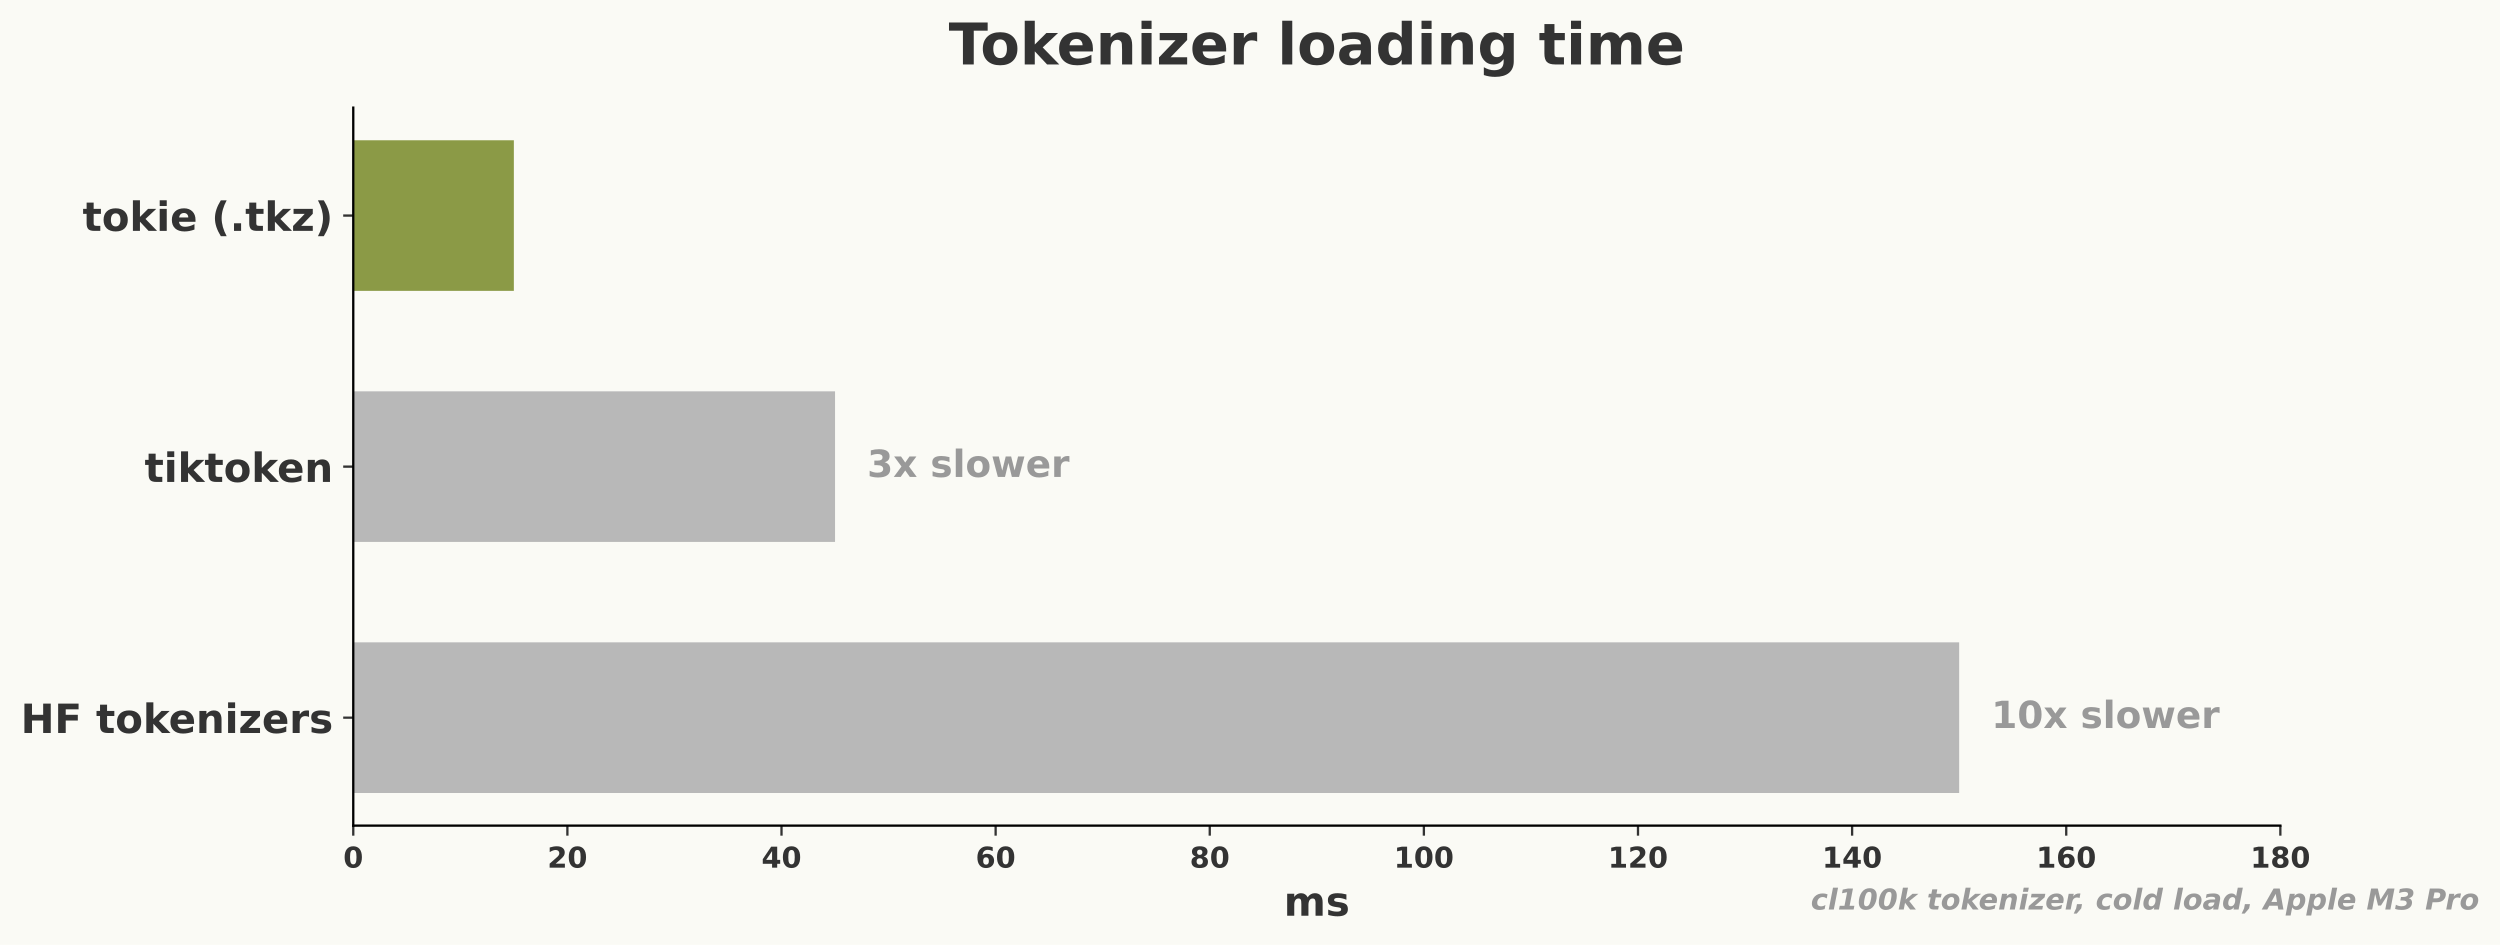
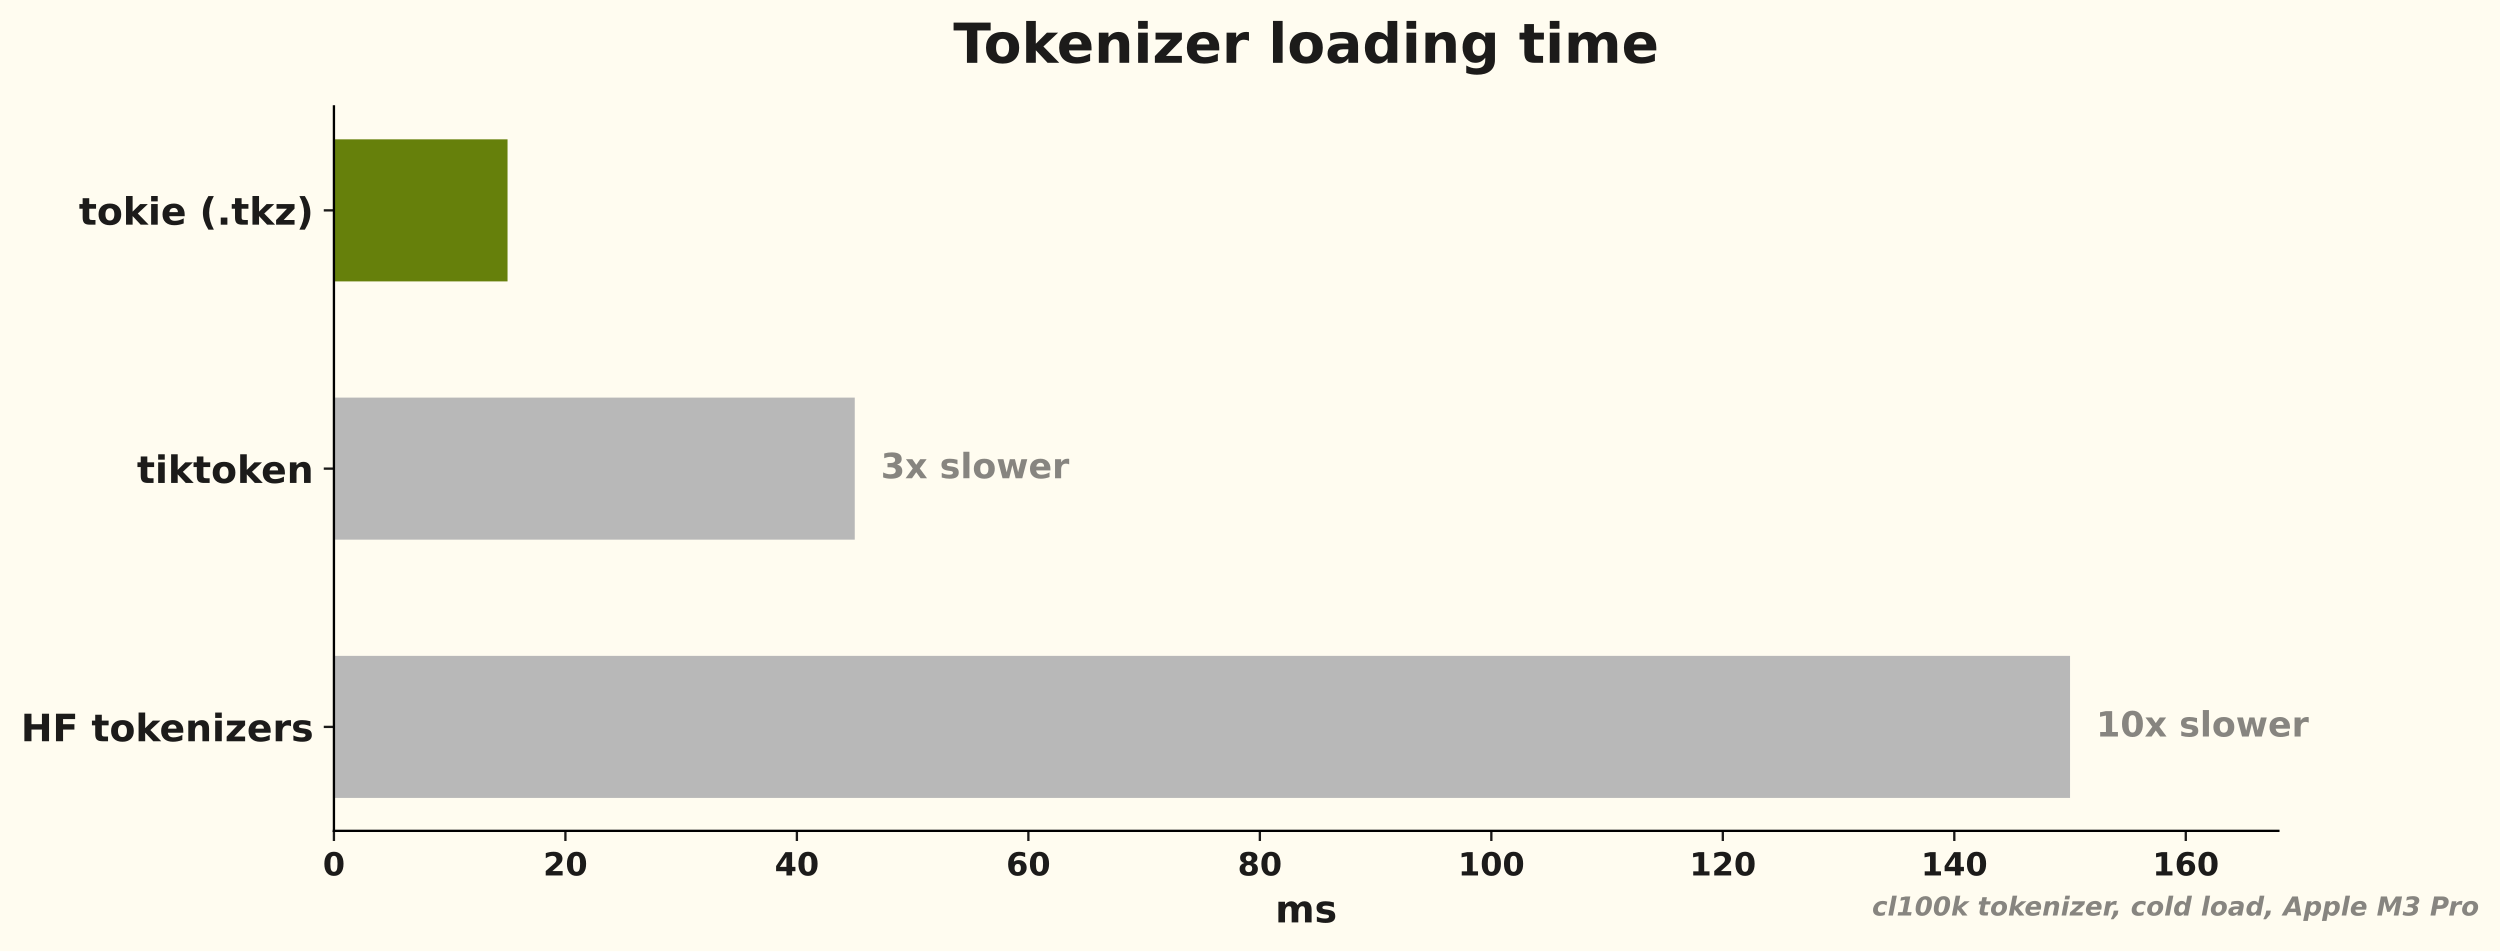
- <svg xmlns="http://www.w3.org/2000/svg" xmlns:xlink="http://www.w3.org/1999/xlink" width="868.668pt" height="328.304pt" viewBox="0 0 868.668 328.304" version="1.1">
+ <svg xmlns="http://www.w3.org/2000/svg" xmlns:xlink="http://www.w3.org/1999/xlink" width="860.915pt" height="327.545pt" viewBox="0 0 860.915 327.545" version="1.1">
  <defs>
    <style type="text/css">*{stroke-linejoin: round; stroke-linecap: butt}</style>
  </defs>
  <g id="figure_1">
    <g id="patch_1">
-       <path d="M 0 328.304  L 868.668 328.304  L 868.668 0  L 0 0  z " style="fill: #fafaf5" />
+       <path d="M -0 327.545  L 860.915 327.545  L 860.915 0  L -0 0  z " style="fill: #fffcf0" />
    </g>
    <g id="axes_1">
      <g id="patch_2">
-         <path d="M 122.748 286.877  L 792.348 286.877  L 792.348 37.397  L 122.748 37.397  z " style="fill: #fafaf5" />
+         <path d="M 114.995 286.117  L 784.595 286.117  L 784.595 36.637  L 114.995 36.637  z " style="fill: #fffcf0" />
      </g>
      <g id="patch_3">
-         <path d="M 122.748 275.537  L 680.748 275.537  L 680.748 223.198  L 122.748 223.198  z " clip-path="url(#pf20755fa9e)" style="fill: #b8b8b8" />
+         <path d="M 114.995 274.777  L 712.852 274.777  L 712.852 225.859  L 114.995 225.859  z " clip-path="url(#pbd804708cf)" style="fill: #b8b8b8" />
      </g>
      <g id="patch_4">
-         <path d="M 122.748 188.306  L 290.148 188.306  L 290.148 135.968  L 122.748 135.968  z " clip-path="url(#pf20755fa9e)" style="fill: #b8b8b8" />
+         <path d="M 114.995 185.836  L 294.352 185.836  L 294.352 136.918  L 114.995 136.918  z " clip-path="url(#pbd804708cf)" style="fill: #b8b8b8" />
      </g>
      <g id="patch_5">
-         <path d="M 122.748 101.075  L 178.548 101.075  L 178.548 48.737  L 122.748 48.737  z " clip-path="url(#pf20755fa9e)" style="fill: #8b9a46" />
+         <path d="M 114.995 96.895  L 174.78 96.895  L 174.78 47.977  L 114.995 47.977  z " clip-path="url(#pbd804708cf)" style="fill: #66800b" />
      </g>
      <g id="matplotlib.axis_1">
        <g id="xtick_1">
          <g id="line2d_1">
            <defs>
-               <path id="m1cbd2d2896" d="M 0 0  L 0 3.5  " style="stroke: #333333; stroke-width: 0.8" />
+               <path id="m8798193442" d="M 0 0  L 0 3.5  " style="stroke: #1c1b1a; stroke-width: 0.8" />
            </defs>
            <g>
-               <use xlink:href="#m1cbd2d2896" x="122.748" y="286.877" style="fill: #333333; stroke: #333333; stroke-width: 0.8" />
+               <use xlink:href="#m8798193442" x="114.995" y="286.117" style="fill: #1c1b1a; stroke: #1c1b1a; stroke-width: 0.8" />
            </g>
          </g>
          <g id="text_1">
-             <g style="fill: #333333" transform="translate(119.2692 301.4753) scale(0.1 -0.1)">
+             <g style="fill: #1c1b1a" transform="translate(111.1679 301.4753) scale(0.11 -0.11)">
              <defs>
                <path id="DejaVuSans-Bold-30" d="M 2944 2338  Q 2944 3213 2780 3570  Q 2616 3928 2228 3928  Q 1841 3928 1675 3570  Q 1509 3213 1509 2338  Q 1509 1453 1675 1090  Q 1841 728 2228 728  Q 2613 728 2778 1090  Q 2944 1453 2944 2338  z M 4147 2328  Q 4147 1169 3647 539  Q 3147 -91 2228 -91  Q 1306 -91 806 539  Q 306 1169 306 2328  Q 306 3491 806 4120  Q 1306 4750 2228 4750  Q 3147 4750 3647 4120  Q 4147 3491 4147 2328  z " transform="scale(0.015625)" />
              </defs>
              <use xlink:href="#DejaVuSans-Bold-30" />
            </g>
          </g>
        </g>
        <g id="xtick_2">
          <g id="line2d_2">
            <g>
-               <use xlink:href="#m1cbd2d2896" x="197.148" y="286.877" style="fill: #333333; stroke: #333333; stroke-width: 0.8" />
+               <use xlink:href="#m8798193442" x="194.709" y="286.117" style="fill: #1c1b1a; stroke: #1c1b1a; stroke-width: 0.8" />
            </g>
          </g>
          <g id="text_2">
-             <g style="fill: #333333" transform="translate(190.1903 301.4753) scale(0.1 -0.1)">
+             <g style="fill: #1c1b1a" transform="translate(187.0554 301.4753) scale(0.11 -0.11)">
              <defs>
                <path id="DejaVuSans-Bold-32" d="M 1844 884  L 3897 884  L 3897 0  L 506 0  L 506 884  L 2209 2388  Q 2438 2594 2547 2791  Q 2656 2988 2656 3200  Q 2656 3528 2436 3728  Q 2216 3928 1850 3928  Q 1569 3928 1234 3808  Q 900 3688 519 3450  L 519 4475  Q 925 4609 1322 4679  Q 1719 4750 2100 4750  Q 2938 4750 3402 4381  Q 3866 4013 3866 3353  Q 3866 2972 3669 2642  Q 3472 2313 2841 1759  L 1844 884  z " transform="scale(0.015625)" />
              </defs>
              <use xlink:href="#DejaVuSans-Bold-32" />
              <use xlink:href="#DejaVuSans-Bold-30" transform="translate(69.58008 0)" />
            </g>
          </g>
        </g>
        <g id="xtick_3">
          <g id="line2d_3">
            <g>
-               <use xlink:href="#m1cbd2d2896" x="271.548" y="286.877" style="fill: #333333; stroke: #333333; stroke-width: 0.8" />
+               <use xlink:href="#m8798193442" x="274.423" y="286.117" style="fill: #1c1b1a; stroke: #1c1b1a; stroke-width: 0.8" />
            </g>
          </g>
          <g id="text_3">
-             <g style="fill: #333333" transform="translate(264.5903 301.4753) scale(0.1 -0.1)">
+             <g style="fill: #1c1b1a" transform="translate(266.7697 301.4753) scale(0.11 -0.11)">
              <defs>
                <path id="DejaVuSans-Bold-34" d="M 2356 3675  L 1038 1722  L 2356 1722  L 2356 3675  z M 2156 4666  L 3494 4666  L 3494 1722  L 4159 1722  L 4159 850  L 3494 850  L 3494 0  L 2356 0  L 2356 850  L 288 850  L 288 1881  L 2156 4666  z " transform="scale(0.015625)" />
              </defs>
              <use xlink:href="#DejaVuSans-Bold-34" />
              <use xlink:href="#DejaVuSans-Bold-30" transform="translate(69.58008 0)" />
            </g>
          </g>
        </g>
        <g id="xtick_4">
          <g id="line2d_4">
            <g>
-               <use xlink:href="#m1cbd2d2896" x="345.948" y="286.877" style="fill: #333333; stroke: #333333; stroke-width: 0.8" />
+               <use xlink:href="#m8798193442" x="354.138" y="286.117" style="fill: #1c1b1a; stroke: #1c1b1a; stroke-width: 0.8" />
            </g>
          </g>
          <g id="text_4">
-             <g style="fill: #333333" transform="translate(338.9903 301.4753) scale(0.1 -0.1)">
+             <g style="fill: #1c1b1a" transform="translate(346.484 301.4753) scale(0.11 -0.11)">
              <defs>
                <path id="DejaVuSans-Bold-36" d="M 2316 2303  Q 2000 2303 1842 2098  Q 1684 1894 1684 1484  Q 1684 1075 1842 870  Q 2000 666 2316 666  Q 2634 666 2792 870  Q 2950 1075 2950 1484  Q 2950 1894 2792 2098  Q 2634 2303 2316 2303  z M 3803 4544  L 3803 3681  Q 3506 3822 3243 3889  Q 2981 3956 2731 3956  Q 2194 3956 1894 3657  Q 1594 3359 1544 2772  Q 1750 2925 1990 3001  Q 2231 3078 2516 3078  Q 3231 3078 3670 2659  Q 4109 2241 4109 1563  Q 4109 813 3618 361  Q 3128 -91 2303 -91  Q 1394 -91 895 523  Q 397 1138 397 2266  Q 397 3422 980 4083  Q 1563 4744 2578 4744  Q 2900 4744 3203 4694  Q 3506 4644 3803 4544  z " transform="scale(0.015625)" />
              </defs>
              <use xlink:href="#DejaVuSans-Bold-36" />
              <use xlink:href="#DejaVuSans-Bold-30" transform="translate(69.58008 0)" />
            </g>
          </g>
        </g>
        <g id="xtick_5">
          <g id="line2d_5">
            <g>
-               <use xlink:href="#m1cbd2d2896" x="420.348" y="286.877" style="fill: #333333; stroke: #333333; stroke-width: 0.8" />
+               <use xlink:href="#m8798193442" x="433.852" y="286.117" style="fill: #1c1b1a; stroke: #1c1b1a; stroke-width: 0.8" />
            </g>
          </g>
          <g id="text_5">
-             <g style="fill: #333333" transform="translate(413.3903 301.4753) scale(0.1 -0.1)">
+             <g style="fill: #1c1b1a" transform="translate(426.1982 301.4753) scale(0.11 -0.11)">
              <defs>
                <path id="DejaVuSans-Bold-38" d="M 2228 2088  Q 1891 2088 1709 1903  Q 1528 1719 1528 1375  Q 1528 1031 1709 848  Q 1891 666 2228 666  Q 2563 666 2741 848  Q 2919 1031 2919 1375  Q 2919 1722 2741 1905  Q 2563 2088 2228 2088  z M 1350 2484  Q 925 2613 709 2878  Q 494 3144 494 3541  Q 494 4131 934 4440  Q 1375 4750 2228 4750  Q 3075 4750 3515 4442  Q 3956 4134 3956 3541  Q 3956 3144 3739 2878  Q 3522 2613 3097 2484  Q 3572 2353 3814 2058  Q 4056 1763 4056 1313  Q 4056 619 3595 264  Q 3134 -91 2228 -91  Q 1319 -91 855 264  Q 391 619 391 1313  Q 391 1763 633 2058  Q 875 2353 1350 2484  z M 1631 3419  Q 1631 3141 1786 2991  Q 1941 2841 2228 2841  Q 2509 2841 2662 2991  Q 2816 3141 2816 3419  Q 2816 3697 2662 3845  Q 2509 3994 2228 3994  Q 1941 3994 1786 3844  Q 1631 3694 1631 3419  z " transform="scale(0.015625)" />
              </defs>
              <use xlink:href="#DejaVuSans-Bold-38" />
              <use xlink:href="#DejaVuSans-Bold-30" transform="translate(69.58008 0)" />
            </g>
          </g>
        </g>
        <g id="xtick_6">
          <g id="line2d_6">
            <g>
-               <use xlink:href="#m1cbd2d2896" x="494.748" y="286.877" style="fill: #333333; stroke: #333333; stroke-width: 0.8" />
+               <use xlink:href="#m8798193442" x="513.566" y="286.117" style="fill: #1c1b1a; stroke: #1c1b1a; stroke-width: 0.8" />
            </g>
          </g>
          <g id="text_6">
-             <g style="fill: #333333" transform="translate(484.3114 301.4753) scale(0.1 -0.1)">
+             <g style="fill: #1c1b1a" transform="translate(502.0857 301.4753) scale(0.11 -0.11)">
              <defs>
                <path id="DejaVuSans-Bold-31" d="M 750 831  L 1813 831  L 1813 3847  L 722 3622  L 722 4441  L 1806 4666  L 2950 4666  L 2950 831  L 4013 831  L 4013 0  L 750 0  L 750 831  z " transform="scale(0.015625)" />
              </defs>
              <use xlink:href="#DejaVuSans-Bold-31" />
              <use xlink:href="#DejaVuSans-Bold-30" transform="translate(69.58008 0)" />
              <use xlink:href="#DejaVuSans-Bold-30" transform="translate(139.1602 0)" />
            </g>
          </g>
        </g>
        <g id="xtick_7">
          <g id="line2d_7">
            <g>
-               <use xlink:href="#m1cbd2d2896" x="569.148" y="286.877" style="fill: #333333; stroke: #333333; stroke-width: 0.8" />
+               <use xlink:href="#m8798193442" x="593.28" y="286.117" style="fill: #1c1b1a; stroke: #1c1b1a; stroke-width: 0.8" />
            </g>
          </g>
          <g id="text_7">
-             <g style="fill: #333333" transform="translate(558.7114 301.4753) scale(0.1 -0.1)">
+             <g style="fill: #1c1b1a" transform="translate(581.8 301.4753) scale(0.11 -0.11)">
              <use xlink:href="#DejaVuSans-Bold-31" />
              <use xlink:href="#DejaVuSans-Bold-32" transform="translate(69.58008 0)" />
              <use xlink:href="#DejaVuSans-Bold-30" transform="translate(139.1602 0)" />
            </g>
          </g>
        </g>
        <g id="xtick_8">
          <g id="line2d_8">
            <g>
-               <use xlink:href="#m1cbd2d2896" x="643.548" y="286.877" style="fill: #333333; stroke: #333333; stroke-width: 0.8" />
+               <use xlink:href="#m8798193442" x="672.995" y="286.117" style="fill: #1c1b1a; stroke: #1c1b1a; stroke-width: 0.8" />
            </g>
          </g>
          <g id="text_8">
-             <g style="fill: #333333" transform="translate(633.1114 301.4753) scale(0.1 -0.1)">
+             <g style="fill: #1c1b1a" transform="translate(661.5143 301.4753) scale(0.11 -0.11)">
              <use xlink:href="#DejaVuSans-Bold-31" />
              <use xlink:href="#DejaVuSans-Bold-34" transform="translate(69.58008 0)" />
              <use xlink:href="#DejaVuSans-Bold-30" transform="translate(139.1602 0)" />
            </g>
          </g>
        </g>
        <g id="xtick_9">
          <g id="line2d_9">
            <g>
-               <use xlink:href="#m1cbd2d2896" x="717.948" y="286.877" style="fill: #333333; stroke: #333333; stroke-width: 0.8" />
+               <use xlink:href="#m8798193442" x="752.709" y="286.117" style="fill: #1c1b1a; stroke: #1c1b1a; stroke-width: 0.8" />
            </g>
          </g>
          <g id="text_9">
-             <g style="fill: #333333" transform="translate(707.5114 301.4753) scale(0.1 -0.1)">
+             <g style="fill: #1c1b1a" transform="translate(741.2286 301.4753) scale(0.11 -0.11)">
              <use xlink:href="#DejaVuSans-Bold-31" />
              <use xlink:href="#DejaVuSans-Bold-36" transform="translate(69.58008 0)" />
              <use xlink:href="#DejaVuSans-Bold-30" transform="translate(139.1602 0)" />
            </g>
          </g>
        </g>
-         <g id="xtick_10">
-           <g id="line2d_10">
-             <g>
-               <use xlink:href="#m1cbd2d2896" x="792.348" y="286.877" style="fill: #333333; stroke: #333333; stroke-width: 0.8" />
-             </g>
-           </g>
-           <g id="text_10">
-             <g style="fill: #333333" transform="translate(781.9114 301.4753) scale(0.1 -0.1)">
-               <use xlink:href="#DejaVuSans-Bold-31" />
-               <use xlink:href="#DejaVuSans-Bold-38" transform="translate(69.58008 0)" />
-               <use xlink:href="#DejaVuSans-Bold-30" transform="translate(139.1602 0)" />
-             </g>
-           </g>
-         </g>
-         <g id="text_11">
-           <g style="fill: #333333" transform="translate(446.0878 318.1928) scale(0.14 -0.14)">
+         <g id="text_10">
+           <g style="fill: #1c1b1a" transform="translate(439.153 317.6409) scale(0.13 -0.13)">
            <defs>
              <path id="DejaVuSans-Bold-6d" d="M 3781 2919  Q 3994 3244 4286 3414  Q 4578 3584 4928 3584  Q 5531 3584 5847 3212  Q 6163 2841 6163 2131  L 6163 0  L 5038 0  L 5038 1825  Q 5041 1866 5042 1909  Q 5044 1953 5044 2034  Q 5044 2406 4934 2573  Q 4825 2741 4581 2741  Q 4263 2741 4089 2478  Q 3916 2216 3909 1719  L 3909 0  L 2784 0  L 2784 1825  Q 2784 2406 2684 2573  Q 2584 2741 2328 2741  Q 2006 2741 1831 2477  Q 1656 2213 1656 1722  L 1656 0  L 531 0  L 531 3500  L 1656 3500  L 1656 2988  Q 1863 3284 2130 3434  Q 2397 3584 2719 3584  Q 3081 3584 3359 3409  Q 3638 3234 3781 2919  z " transform="scale(0.015625)" />
              <path id="DejaVuSans-Bold-73" d="M 3272 3391  L 3272 2541  Q 2913 2691 2578 2766  Q 2244 2841 1947 2841  Q 1628 2841 1473 2761  Q 1319 2681 1319 2516  Q 1319 2381 1436 2309  Q 1553 2238 1856 2203  L 2053 2175  Q 2913 2066 3209 1816  Q 3506 1566 3506 1031  Q 3506 472 3093 190  Q 2681 -91 1863 -91  Q 1516 -91 1145 -36  Q 775 19 384 128  L 384 978  Q 719 816 1070 734  Q 1422 653 1784 653  Q 2113 653 2278 743  Q 2444 834 2444 1013  Q 2444 1163 2330 1236  Q 2216 1309 1875 1350  L 1678 1375  Q 931 1469 631 1722  Q 331 1975 331 2491  Q 331 3047 712 3315  Q 1094 3584 1881 3584  Q 2191 3584 2531 3537  Q 2872 3491 3272 3391  z " transform="scale(0.015625)" />
            </defs>
            <use xlink:href="#DejaVuSans-Bold-6d" />
            <use xlink:href="#DejaVuSans-Bold-73" transform="translate(104.1992 0)" />
          </g>
        </g>
      </g>
      <g id="matplotlib.axis_2">
        <g id="ytick_1">
-           <g id="line2d_11">
+           <g id="line2d_10">
            <defs>
-               <path id="ma7f354ee98" d="M 0 0  L -3.5 0  " style="stroke: #333333; stroke-width: 0.8" />
+               <path id="mcd43091975" d="M 0 0  L -3.5 0  " style="stroke: #1c1b1a; stroke-width: 0.8" />
            </defs>
            <g>
-               <use xlink:href="#ma7f354ee98" x="122.748" y="249.368" style="fill: #333333; stroke: #333333; stroke-width: 0.8" />
-             </g>
-           </g>
-           <g id="text_12">
-             <g style="fill: #333333" transform="translate(7.2 254.6866) scale(0.14 -0.14)">
+               <use xlink:href="#mcd43091975" x="114.995" y="250.318" style="fill: #1c1b1a; stroke: #1c1b1a; stroke-width: 0.8" />
+             </g>
+           </g>
+           <g id="text_11">
+             <g style="fill: #1c1b1a" transform="translate(7.2 255.2572) scale(0.13 -0.13)">
              <defs>
                <path id="DejaVuSans-Bold-48" d="M 588 4666  L 1791 4666  L 1791 2888  L 3566 2888  L 3566 4666  L 4769 4666  L 4769 0  L 3566 0  L 3566 1978  L 1791 1978  L 1791 0  L 588 0  L 588 4666  z " transform="scale(0.015625)" />
                <path id="DejaVuSans-Bold-46" d="M 588 4666  L 3834 4666  L 3834 3756  L 1791 3756  L 1791 2888  L 3713 2888  L 3713 1978  L 1791 1978  L 1791 0  L 588 0  L 588 4666  z " transform="scale(0.015625)" />
                <path id="DejaVuSans-Bold-20" transform="scale(0.015625)" />
                <path id="DejaVuSans-Bold-74" d="M 1759 4494  L 1759 3500  L 2913 3500  L 2913 2700  L 1759 2700  L 1759 1216  Q 1759 972 1856 886  Q 1953 800 2241 800  L 2816 800  L 2816 0  L 1856 0  Q 1194 0 917 276  Q 641 553 641 1216  L 641 2700  L 84 2700  L 84 3500  L 641 3500  L 641 4494  L 1759 4494  z " transform="scale(0.015625)" />
                <path id="DejaVuSans-Bold-6f" d="M 2203 2784  Q 1831 2784 1636 2517  Q 1441 2250 1441 1747  Q 1441 1244 1636 976  Q 1831 709 2203 709  Q 2569 709 2762 976  Q 2956 1244 2956 1747  Q 2956 2250 2762 2517  Q 2569 2784 2203 2784  z M 2203 3584  Q 3106 3584 3614 3096  Q 4122 2609 4122 1747  Q 4122 884 3614 396  Q 3106 -91 2203 -91  Q 1297 -91 786 396  Q 275 884 275 1747  Q 275 2609 786 3096  Q 1297 3584 2203 3584  z " transform="scale(0.015625)" />
                <path id="DejaVuSans-Bold-6b" d="M 538 4863  L 1656 4863  L 1656 2216  L 2944 3500  L 4244 3500  L 2534 1894  L 4378 0  L 3022 0  L 1656 1459  L 1656 0  L 538 0  L 538 4863  z " transform="scale(0.015625)" />
                <path id="DejaVuSans-Bold-65" d="M 4031 1759  L 4031 1441  L 1416 1441  Q 1456 1047 1700 850  Q 1944 653 2381 653  Q 2734 653 3104 758  Q 3475 863 3866 1075  L 3866 213  Q 3469 63 3072 -14  Q 2675 -91 2278 -91  Q 1328 -91 801 392  Q 275 875 275 1747  Q 275 2603 792 3093  Q 1309 3584 2216 3584  Q 3041 3584 3536 3087  Q 4031 2591 4031 1759  z M 2881 2131  Q 2881 2450 2695 2645  Q 2509 2841 2209 2841  Q 1884 2841 1681 2658  Q 1478 2475 1428 2131  L 2881 2131  z " transform="scale(0.015625)" />
                <path id="DejaVuSans-Bold-6e" d="M 4056 2131  L 4056 0  L 2931 0  L 2931 347  L 2931 1631  Q 2931 2084 2911 2256  Q 2891 2428 2841 2509  Q 2775 2619 2662 2680  Q 2550 2741 2406 2741  Q 2056 2741 1856 2470  Q 1656 2200 1656 1722  L 1656 0  L 538 0  L 538 3500  L 1656 3500  L 1656 2988  Q 1909 3294 2193 3439  Q 2478 3584 2822 3584  Q 3428 3584 3742 3212  Q 4056 2841 4056 2131  z " transform="scale(0.015625)" />
                <path id="DejaVuSans-Bold-69" d="M 538 3500  L 1656 3500  L 1656 0  L 538 0  L 538 3500  z M 538 4863  L 1656 4863  L 1656 3950  L 538 3950  L 538 4863  z " transform="scale(0.015625)" />
                <path id="DejaVuSans-Bold-7a" d="M 366 3500  L 3419 3500  L 3419 2719  L 1575 800  L 3419 800  L 3419 0  L 288 0  L 288 781  L 2131 2700  L 366 2700  L 366 3500  z " transform="scale(0.015625)" />
                <path id="DejaVuSans-Bold-72" d="M 3138 2547  Q 2991 2616 2845 2648  Q 2700 2681 2553 2681  Q 2122 2681 1889 2404  Q 1656 2128 1656 1613  L 1656 0  L 538 0  L 538 3500  L 1656 3500  L 1656 2925  Q 1872 3269 2151 3426  Q 2431 3584 2822 3584  Q 2878 3584 2943 3579  Q 3009 3575 3134 3559  L 3138 2547  z " transform="scale(0.015625)" />
              </defs>
              <use xlink:href="#DejaVuSans-Bold-48" />
              <use xlink:href="#DejaVuSans-Bold-46" transform="translate(83.69141 0)" />
              <use xlink:href="#DejaVuSans-Bold-20" transform="translate(152.002 0)" />
              <use xlink:href="#DejaVuSans-Bold-74" transform="translate(186.8164 0)" />
              <use xlink:href="#DejaVuSans-Bold-6f" transform="translate(234.6191 0)" />
              <use xlink:href="#DejaVuSans-Bold-6b" transform="translate(303.3203 0)" />
              <use xlink:href="#DejaVuSans-Bold-65" transform="translate(367.1992 0)" />
              <use xlink:href="#DejaVuSans-Bold-6e" transform="translate(435.0215 0)" />
              <use xlink:href="#DejaVuSans-Bold-69" transform="translate(506.2129 0)" />
              <use xlink:href="#DejaVuSans-Bold-7a" transform="translate(540.4902 0)" />
              <use xlink:href="#DejaVuSans-Bold-65" transform="translate(598.6934 0)" />
              <use xlink:href="#DejaVuSans-Bold-72" transform="translate(666.5156 0)" />
              <use xlink:href="#DejaVuSans-Bold-73" transform="translate(715.832 0)" />
            </g>
          </g>
        </g>
        <g id="ytick_2">
-           <g id="line2d_12">
-             <g>
-               <use xlink:href="#ma7f354ee98" x="122.748" y="162.137" style="fill: #333333; stroke: #333333; stroke-width: 0.8" />
-             </g>
-           </g>
-           <g id="text_13">
-             <g style="fill: #333333" transform="translate(50.2325 167.4558) scale(0.14 -0.14)">
+           <g id="line2d_11">
+             <g>
+               <use xlink:href="#mcd43091975" x="114.995" y="161.377" style="fill: #1c1b1a; stroke: #1c1b1a; stroke-width: 0.8" />
+             </g>
+           </g>
+           <g id="text_12">
+             <g style="fill: #1c1b1a" transform="translate(47.15875 166.316) scale(0.13 -0.13)">
              <use xlink:href="#DejaVuSans-Bold-74" />
              <use xlink:href="#DejaVuSans-Bold-69" transform="translate(47.80273 0)" />
              <use xlink:href="#DejaVuSans-Bold-6b" transform="translate(82.08008 0)" />
              <use xlink:href="#DejaVuSans-Bold-74" transform="translate(148.584 0)" />
              <use xlink:href="#DejaVuSans-Bold-6f" transform="translate(196.3867 0)" />
              <use xlink:href="#DejaVuSans-Bold-6b" transform="translate(265.0879 0)" />
              <use xlink:href="#DejaVuSans-Bold-65" transform="translate(328.9668 0)" />
              <use xlink:href="#DejaVuSans-Bold-6e" transform="translate(396.7891 0)" />
            </g>
          </g>
        </g>
        <g id="ytick_3">
-           <g id="line2d_13">
-             <g>
-               <use xlink:href="#ma7f354ee98" x="122.748" y="74.906" style="fill: #333333; stroke: #333333; stroke-width: 0.8" />
-             </g>
-           </g>
-           <g id="text_14">
-             <g style="fill: #333333" transform="translate(28.69438 80.22501) scale(0.14 -0.14)">
+           <g id="line2d_12">
+             <g>
+               <use xlink:href="#mcd43091975" x="114.995" y="72.436" style="fill: #1c1b1a; stroke: #1c1b1a; stroke-width: 0.8" />
+             </g>
+           </g>
+           <g id="text_13">
+             <g style="fill: #1c1b1a" transform="translate(27.15906 77.37484) scale(0.13 -0.13)">
              <defs>
                <path id="DejaVuSans-Bold-28" d="M 2413 -844  L 1484 -844  Q 1006 -72 778 623  Q 550 1319 550 2003  Q 550 2688 779 3389  Q 1009 4091 1484 4856  L 2413 4856  Q 2013 4116 1813 3408  Q 1613 2700 1613 2009  Q 1613 1319 1811 609  Q 2009 -100 2413 -844  z " transform="scale(0.015625)" />
                <path id="DejaVuSans-Bold-2e" d="M 653 1209  L 1778 1209  L 1778 0  L 653 0  L 653 1209  z " transform="scale(0.015625)" />
                <path id="DejaVuSans-Bold-29" d="M 513 -844  Q 913 -100 1113 609  Q 1313 1319 1313 2009  Q 1313 2700 1113 3408  Q 913 4116 513 4856  L 1441 4856  Q 1916 4091 2145 3389  Q 2375 2688 2375 2003  Q 2375 1319 2147 623  Q 1919 -72 1441 -844  L 513 -844  z " transform="scale(0.015625)" />
              </defs>
              <use xlink:href="#DejaVuSans-Bold-74" />
              <use xlink:href="#DejaVuSans-Bold-6f" transform="translate(47.80273 0)" />
              <use xlink:href="#DejaVuSans-Bold-6b" transform="translate(116.5039 0)" />
              <use xlink:href="#DejaVuSans-Bold-69" transform="translate(183.0078 0)" />
              <use xlink:href="#DejaVuSans-Bold-65" transform="translate(217.2852 0)" />
              <use xlink:href="#DejaVuSans-Bold-20" transform="translate(285.1074 0)" />
              <use xlink:href="#DejaVuSans-Bold-28" transform="translate(319.9219 0)" />
              <use xlink:href="#DejaVuSans-Bold-2e" transform="translate(365.625 0)" />
              <use xlink:href="#DejaVuSans-Bold-74" transform="translate(403.6133 0)" />
              <use xlink:href="#DejaVuSans-Bold-6b" transform="translate(451.416 0)" />
              <use xlink:href="#DejaVuSans-Bold-7a" transform="translate(517.9199 0)" />
              <use xlink:href="#DejaVuSans-Bold-29" transform="translate(576.123 0)" />
            </g>
          </g>
        </g>
      </g>
      <g id="patch_6">
-         <path d="M 122.748 286.877  L 122.748 37.397  " style="fill: none; stroke: #000000; stroke-width: 0.8; stroke-linejoin: miter; stroke-linecap: square" />
+         <path d="M 114.995 286.117  L 114.995 36.637  " style="fill: none; stroke: #000000; stroke-width: 0.8; stroke-linejoin: miter; stroke-linecap: square" />
      </g>
      <g id="patch_7">
-         <path d="M 122.748 286.877  L 792.348 286.877  " style="fill: none; stroke: #000000; stroke-width: 0.8; stroke-linejoin: miter; stroke-linecap: square" />
-       </g>
-       <g id="text_15">
-         <g style="fill: #999999" transform="translate(691.9081 252.9548) scale(0.13 -0.13)">
+         <path d="M 114.995 286.117  L 784.595 286.117  " style="fill: none; stroke: #000000; stroke-width: 0.8; stroke-linejoin: miter; stroke-linecap: square" />
+       </g>
+       <g id="text_14">
+         <g style="fill: #878580" transform="translate(721.8197 253.6295) scale(0.12 -0.12)">
          <defs>
            <path id="DejaVuSans-Bold-78" d="M 1422 1791  L 159 3500  L 1344 3500  L 2059 2463  L 2784 3500  L 3969 3500  L 2706 1797  L 4031 0  L 2847 0  L 2059 1106  L 1281 0  L 97 0  L 1422 1791  z " transform="scale(0.015625)" />
            <path id="DejaVuSans-Bold-6c" d="M 538 4863  L 1656 4863  L 1656 0  L 538 0  L 538 4863  z " transform="scale(0.015625)" />
            <path id="DejaVuSans-Bold-77" d="M 225 3500  L 1313 3500  L 1900 1088  L 2491 3500  L 3425 3500  L 4013 1113  L 4603 3500  L 5691 3500  L 4769 0  L 3547 0  L 2956 2406  L 2369 0  L 1147 0  L 225 3500  z " transform="scale(0.015625)" />
          </defs>
          <use xlink:href="#DejaVuSans-Bold-31" />
          <use xlink:href="#DejaVuSans-Bold-30" transform="translate(69.58008 0)" />
          <use xlink:href="#DejaVuSans-Bold-78" transform="translate(139.1602 0)" />
          <use xlink:href="#DejaVuSans-Bold-20" transform="translate(203.6621 0)" />
          <use xlink:href="#DejaVuSans-Bold-73" transform="translate(238.4766 0)" />
          <use xlink:href="#DejaVuSans-Bold-6c" transform="translate(297.998 0)" />
          <use xlink:href="#DejaVuSans-Bold-6f" transform="translate(332.2754 0)" />
          <use xlink:href="#DejaVuSans-Bold-77" transform="translate(400.9766 0)" />
          <use xlink:href="#DejaVuSans-Bold-65" transform="translate(493.3594 0)" />
          <use xlink:href="#DejaVuSans-Bold-72" transform="translate(561.1816 0)" />
        </g>
      </g>
-       <g id="text_16">
-         <g style="fill: #999999" transform="translate(301.3081 165.7241) scale(0.13 -0.13)">
+       <g id="text_15">
+         <g style="fill: #878580" transform="translate(303.3197 164.6883) scale(0.12 -0.12)">
          <defs>
            <path id="DejaVuSans-Bold-33" d="M 2981 2516  Q 3453 2394 3698 2092  Q 3944 1791 3944 1325  Q 3944 631 3412 270  Q 2881 -91 1863 -91  Q 1503 -91 1142 -33  Q 781 25 428 141  L 428 1069  Q 766 900 1098 814  Q 1431 728 1753 728  Q 2231 728 2486 893  Q 2741 1059 2741 1369  Q 2741 1688 2480 1852  Q 2219 2016 1709 2016  L 1228 2016  L 1228 2791  L 1734 2791  Q 2188 2791 2409 2933  Q 2631 3075 2631 3366  Q 2631 3634 2415 3781  Q 2200 3928 1806 3928  Q 1516 3928 1219 3862  Q 922 3797 628 3669  L 628 4550  Q 984 4650 1334 4700  Q 1684 4750 2022 4750  Q 2931 4750 3382 4451  Q 3834 4153 3834 3553  Q 3834 3144 3618 2883  Q 3403 2622 2981 2516  z " transform="scale(0.015625)" />
          </defs>
          <use xlink:href="#DejaVuSans-Bold-33" />
          <use xlink:href="#DejaVuSans-Bold-78" transform="translate(69.58008 0)" />
          <use xlink:href="#DejaVuSans-Bold-20" transform="translate(134.082 0)" />
          <use xlink:href="#DejaVuSans-Bold-73" transform="translate(168.8965 0)" />
          <use xlink:href="#DejaVuSans-Bold-6c" transform="translate(228.418 0)" />
          <use xlink:href="#DejaVuSans-Bold-6f" transform="translate(262.6953 0)" />
          <use xlink:href="#DejaVuSans-Bold-77" transform="translate(331.3965 0)" />
          <use xlink:href="#DejaVuSans-Bold-65" transform="translate(423.7793 0)" />
          <use xlink:href="#DejaVuSans-Bold-72" transform="translate(491.6016 0)" />
        </g>
      </g>
-       <g id="text_17">
-         <g style="fill: #333333" transform="translate(329.6466 22.39688) scale(0.2 -0.2)">
+       <g id="text_16">
+         <g style="fill: #1c1b1a" transform="translate(328.2882 21.63703) scale(0.19 -0.19)">
          <defs>
            <path id="DejaVuSans-Bold-54" d="M 31 4666  L 4331 4666  L 4331 3756  L 2784 3756  L 2784 0  L 1581 0  L 1581 3756  L 31 3756  L 31 4666  z " transform="scale(0.015625)" />
            <path id="DejaVuSans-Bold-61" d="M 2106 1575  Q 1756 1575 1579 1456  Q 1403 1338 1403 1106  Q 1403 894 1545 773  Q 1688 653 1941 653  Q 2256 653 2472 879  Q 2688 1106 2688 1447  L 2688 1575  L 2106 1575  z M 3816 1997  L 3816 0  L 2688 0  L 2688 519  Q 2463 200 2181 54  Q 1900 -91 1497 -91  Q 953 -91 614 226  Q 275 544 275 1050  Q 275 1666 698 1953  Q 1122 2241 2028 2241  L 2688 2241  L 2688 2328  Q 2688 2594 2478 2717  Q 2269 2841 1825 2841  Q 1466 2841 1156 2769  Q 847 2697 581 2553  L 581 3406  Q 941 3494 1303 3539  Q 1666 3584 2028 3584  Q 2975 3584 3395 3211  Q 3816 2838 3816 1997  z " transform="scale(0.015625)" />
            <path id="DejaVuSans-Bold-64" d="M 2919 2988  L 2919 4863  L 4044 4863  L 4044 0  L 2919 0  L 2919 506  Q 2688 197 2409 53  Q 2131 -91 1766 -91  Q 1119 -91 703 423  Q 288 938 288 1747  Q 288 2556 703 3070  Q 1119 3584 1766 3584  Q 2128 3584 2408 3439  Q 2688 3294 2919 2988  z M 2181 722  Q 2541 722 2730 984  Q 2919 1247 2919 1747  Q 2919 2247 2730 2509  Q 2541 2772 2181 2772  Q 1825 2772 1636 2509  Q 1447 2247 1447 1747  Q 1447 1247 1636 984  Q 1825 722 2181 722  z " transform="scale(0.015625)" />
            <path id="DejaVuSans-Bold-67" d="M 2919 594  Q 2688 288 2409 144  Q 2131 0 1766 0  Q 1125 0 706 504  Q 288 1009 288 1791  Q 288 2575 706 3076  Q 1125 3578 1766 3578  Q 2131 3578 2409 3434  Q 2688 3291 2919 2981  L 2919 3500  L 4044 3500  L 4044 353  Q 4044 -491 3511 -936  Q 2978 -1381 1966 -1381  Q 1638 -1381 1331 -1331  Q 1025 -1281 716 -1178  L 716 -306  Q 1009 -475 1290 -558  Q 1572 -641 1856 -641  Q 2406 -641 2662 -400  Q 2919 -159 2919 353  L 2919 594  z M 2181 2772  Q 1834 2772 1640 2515  Q 1447 2259 1447 1791  Q 1447 1309 1634 1061  Q 1822 813 2181 813  Q 2531 813 2725 1069  Q 2919 1325 2919 1791  Q 2919 2259 2725 2515  Q 2531 2772 2181 2772  z " transform="scale(0.015625)" />
          </defs>
          <use xlink:href="#DejaVuSans-Bold-54" />
          <use xlink:href="#DejaVuSans-Bold-6f" transform="translate(54.96289 0)" />
          <use xlink:href="#DejaVuSans-Bold-6b" transform="translate(123.6641 0)" />
          <use xlink:href="#DejaVuSans-Bold-65" transform="translate(187.543 0)" />
          <use xlink:href="#DejaVuSans-Bold-6e" transform="translate(255.3652 0)" />
          <use xlink:href="#DejaVuSans-Bold-69" transform="translate(326.5566 0)" />
          <use xlink:href="#DejaVuSans-Bold-7a" transform="translate(360.834 0)" />
          <use xlink:href="#DejaVuSans-Bold-65" transform="translate(419.0371 0)" />
          <use xlink:href="#DejaVuSans-Bold-72" transform="translate(486.8594 0)" />
          <use xlink:href="#DejaVuSans-Bold-20" transform="translate(536.1758 0)" />
          <use xlink:href="#DejaVuSans-Bold-6c" transform="translate(570.9902 0)" />
          <use xlink:href="#DejaVuSans-Bold-6f" transform="translate(605.2676 0)" />
          <use xlink:href="#DejaVuSans-Bold-61" transform="translate(673.9688 0)" />
          <use xlink:href="#DejaVuSans-Bold-64" transform="translate(741.4492 0)" />
          <use xlink:href="#DejaVuSans-Bold-69" transform="translate(813.0312 0)" />
          <use xlink:href="#DejaVuSans-Bold-6e" transform="translate(847.3086 0)" />
          <use xlink:href="#DejaVuSans-Bold-67" transform="translate(918.5 0)" />
          <use xlink:href="#DejaVuSans-Bold-20" transform="translate(990.082 0)" />
          <use xlink:href="#DejaVuSans-Bold-74" transform="translate(1024.896 0)" />
          <use xlink:href="#DejaVuSans-Bold-69" transform="translate(1072.699 0)" />
          <use xlink:href="#DejaVuSans-Bold-6d" transform="translate(1106.977 0)" />
          <use xlink:href="#DejaVuSans-Bold-65" transform="translate(1211.176 0)" />
        </g>
      </g>
    </g>
-     <g id="text_18">
-       <g style="fill: #999999" transform="translate(629.1947 316.0369) scale(0.1 -0.1)">
+     <g id="text_17">
+       <g style="fill: #878580" transform="translate(644.6686 315.277) scale(0.09 -0.09)">
        <defs>
          <path id="DejaVuSans-BoldOblique-63" d="M 3719 3391  L 3541 2478  Q 3316 2628 3097 2706  Q 2878 2784 2669 2784  Q 2122 2784 1775 2417  Q 1428 2050 1428 1478  Q 1428 1113 1643 911  Q 1859 709 2253 709  Q 2516 709 2769 787  Q 3022 866 3250 1019  L 3078 103  Q 2800 6 2519 -42  Q 2238 -91 1953 -91  Q 1128 -91 683 279  Q 238 650 238 1331  Q 238 1759 402 2162  Q 566 2566 872 2888  Q 1213 3241 1653 3412  Q 2094 3584 2669 3584  Q 2934 3584 3196 3536  Q 3459 3488 3719 3391  z " transform="scale(0.015625)" />
          <path id="DejaVuSans-BoldOblique-6c" d="M 1141 4863  L 2266 4863  L 1319 0  L 197 0  L 1141 4863  z " transform="scale(0.015625)" />
          <path id="DejaVuSans-BoldOblique-31" d="M 441 831  L 1503 831  L 2088 3847  L 953 3622  L 1113 4441  L 2241 4666  L 3384 4666  L 2644 831  L 3700 831  L 3541 0  L 275 0  L 441 831  z " transform="scale(0.015625)" />
          <path id="DejaVuSans-BoldOblique-30" d="M 1913 728  Q 2153 728 2339 872  Q 2525 1016 2650 1294  Q 2738 1491 2809 1742  Q 2881 1994 2944 2338  Q 2997 2616 3025 2850  Q 3053 3084 3053 3250  Q 3053 3600 2928 3764  Q 2803 3928 2541 3928  Q 2297 3928 2112 3789  Q 1928 3650 1806 3366  Q 1713 3163 1636 2903  Q 1559 2644 1503 2338  Q 1450 2056 1422 1815  Q 1394 1575 1394 1409  Q 1394 1063 1522 895  Q 1650 728 1913 728  z M 4225 3072  Q 4225 2450 4053 1862  Q 3881 1275 3572 831  Q 3256 375 2809 142  Q 2363 -91 1813 -91  Q 1047 -91 639 343  Q 231 778 231 1594  Q 231 2206 401 2795  Q 572 3384 878 3822  Q 1200 4281 1644 4515  Q 2088 4750 2644 4750  Q 3403 4750 3814 4314  Q 4225 3878 4225 3072  z " transform="scale(0.015625)" />
          <path id="DejaVuSans-BoldOblique-6b" d="M 1141 4863  L 2266 4863  L 1753 2228  L 3263 3500  L 4581 3500  L 2547 1881  L 4025 0  L 2747 0  L 1613 1509  L 1319 0  L 197 0  L 1141 4863  z " transform="scale(0.015625)" />
          <path id="DejaVuSans-BoldOblique-20" transform="scale(0.015625)" />
          <path id="DejaVuSans-BoldOblique-74" d="M 2303 4494  L 2113 3500  L 3256 3500  L 3097 2700  L 1953 2700  L 1666 1219  Q 1653 1169 1648 1134  Q 1644 1100 1644 1069  Q 1644 925 1739 862  Q 1834 800 2059 800  L 2638 800  L 2478 0  L 1538 0  Q 1031 0 765 212  Q 500 425 500 825  Q 500 913 509 1013  Q 519 1113 538 1216  L 825 2700  L 275 2700  L 428 3500  L 984 3500  L 1178 4494  L 2303 4494  z " transform="scale(0.015625)" />
          <path id="DejaVuSans-BoldOblique-6f" d="M 2400 2784  Q 1966 2784 1684 2390  Q 1403 1997 1403 1388  Q 1403 1056 1554 882  Q 1706 709 1997 709  Q 2431 709 2712 1104  Q 2994 1500 2994 2113  Q 2994 2441 2842 2612  Q 2691 2784 2400 2784  z M 2491 3584  Q 3272 3584 3719 3187  Q 4166 2791 4166 2106  Q 4166 1709 4025 1336  Q 3884 963 3616 653  Q 3297 284 2862 96  Q 2428 -91 1894 -91  Q 1122 -91 676 306  Q 231 703 231 1388  Q 231 1781 375 2157  Q 519 2534 788 2847  Q 1100 3209 1533 3396  Q 1966 3584 2491 3584  z " transform="scale(0.015625)" />
          <path id="DejaVuSans-BoldOblique-65" d="M 4025 1619  L 3988 1441  L 1369 1441  Q 1369 1422 1366 1386  Q 1363 1350 1363 1331  Q 1363 991 1567 822  Q 1772 653 2181 653  Q 2534 653 2926 759  Q 3319 866 3750 1075  L 3578 206  Q 3169 56 2764 -17  Q 2359 -91 1941 -91  Q 1122 -91 676 287  Q 231 666 231 1356  Q 231 1756 373 2132  Q 516 2509 788 2822  Q 1109 3197 1557 3390  Q 2006 3584 2553 3584  Q 3263 3584 3680 3206  Q 4097 2828 4097 2188  Q 4097 2063 4080 1923  Q 4063 1784 4025 1619  z M 2969 2131  Q 2978 2172 2983 2214  Q 2988 2256 2988 2297  Q 2988 2547 2838 2694  Q 2688 2841 2431 2841  Q 2103 2841 1873 2661  Q 1644 2481 1522 2131  L 2969 2131  z " transform="scale(0.015625)" />
          <path id="DejaVuSans-BoldOblique-6e" d="M 4128 2131  L 3713 0  L 2591 0  L 2944 1825  Q 2981 2003 3001 2126  Q 3022 2250 3022 2322  Q 3022 2522 2911 2631  Q 2800 2741 2597 2741  Q 2250 2741 2001 2470  Q 1753 2200 1656 1722  L 1319 0  L 197 0  L 878 3500  L 2003 3500  L 1900 2988  Q 2209 3291 2521 3437  Q 2834 3584 3175 3584  Q 3659 3584 3921 3331  Q 4184 3078 4184 2619  Q 4184 2519 4170 2397  Q 4156 2275 4128 2131  z " transform="scale(0.015625)" />
          <path id="DejaVuSans-BoldOblique-69" d="M 878 3500  L 2003 3500  L 1319 0  L 197 0  L 878 3500  z M 1141 4863  L 2266 4863  L 2088 3950  L 959 3950  L 1141 4863  z " transform="scale(0.015625)" />
          <path id="DejaVuSans-BoldOblique-7a" d="M 697 3500  L 3750 3500  L 3597 2719  L 1416 800  L 3225 800  L 3072 0  L -56 0  L 91 781  L 2278 2700  L 544 2700  L 697 3500  z " transform="scale(0.015625)" />
          <path id="DejaVuSans-BoldOblique-72" d="M 3291 2547  Q 3175 2613 3034 2647  Q 2894 2681 2731 2681  Q 2303 2681 2020 2406  Q 1738 2131 1638 1613  L 1319 0  L 197 0  L 878 3500  L 2003 3500  L 1881 2900  Q 2103 3231 2436 3407  Q 2769 3584 3175 3584  Q 3234 3584 3309 3578  Q 3384 3572 3488 3559  L 3291 2547  z " transform="scale(0.015625)" />
          <path id="DejaVuSans-BoldOblique-2c" d="M 513 1209  L 1638 1209  L 1453 256  L 447 -909  L -219 -909  L 325 256  L 513 1209  z " transform="scale(0.015625)" />
          <path id="DejaVuSans-BoldOblique-64" d="M 1966 722  Q 2397 722 2667 1119  Q 2938 1516 2938 2156  Q 2938 2447 2786 2609  Q 2634 2772 2363 2772  Q 1938 2772 1663 2380  Q 1388 1988 1388 1375  Q 1388 1056 1536 889  Q 1684 722 1966 722  z M 3144 2988  L 3506 4863  L 4634 4863  L 3688 0  L 2559 0  L 2663 506  Q 2406 200 2125 54  Q 1844 -91 1509 -91  Q 919 -91 575 284  Q 231 659 231 1306  Q 231 1709 351 2090  Q 472 2472 697 2784  Q 981 3178 1339 3381  Q 1697 3584 2106 3584  Q 2466 3584 2717 3439  Q 2969 3294 3144 2988  z " transform="scale(0.015625)" />
          <path id="DejaVuSans-BoldOblique-61" d="M 2106 1575  Q 1688 1575 1473 1445  Q 1259 1316 1259 1063  Q 1259 872 1386 762  Q 1513 653 1734 653  Q 2078 653 2309 861  Q 2541 1069 2619 1447  L 2644 1575  L 2106 1575  z M 3853 1997  L 3463 0  L 2344 0  L 2438 519  Q 2163 206 1856 57  Q 1550 -91 1191 -91  Q 694 -91 401 167  Q 109 425 109 863  Q 109 1531 626 1886  Q 1144 2241 2119 2241  L 2778 2241  L 2791 2328  Q 2800 2372 2801 2390  Q 2803 2409 2803 2425  Q 2803 2631 2608 2736  Q 2413 2841 2028 2841  Q 1681 2841 1356 2769  Q 1031 2697 728 2553  L 897 3406  Q 1247 3494 1614 3539  Q 1981 3584 2375 3584  Q 3153 3584 3531 3317  Q 3909 3050 3909 2503  Q 3909 2397 3895 2270  Q 3881 2144 3853 1997  z " transform="scale(0.015625)" />
          <path id="DejaVuSans-BoldOblique-41" d="M 3144 850  L 1281 850  L 819 0  L -416 0  L 2222 4666  L 3597 4666  L 4422 0  L 3278 0  L 3144 850  z M 1734 1697  L 2988 1697  L 2706 3494  L 1734 1697  z " transform="scale(0.015625)" />
          <path id="DejaVuSans-BoldOblique-70" d="M 1422 506  L 1063 -1331  L -63 -1331  L 878 3500  L 2003 3500  L 1900 2988  Q 2156 3294 2437 3439  Q 2719 3584 3053 3584  Q 3644 3584 3987 3209  Q 4331 2834 4331 2188  Q 4331 1784 4211 1403  Q 4091 1022 3866 709  Q 3581 316 3223 112  Q 2866 -91 2456 -91  Q 2097 -91 1845 54  Q 1594 200 1422 506  z M 2597 2772  Q 2166 2772 1892 2373  Q 1619 1975 1619 1338  Q 1619 1050 1773 886  Q 1928 722 2203 722  Q 2625 722 2900 1114  Q 3175 1506 3175 2119  Q 3175 2438 3026 2605  Q 2878 2772 2597 2772  z " transform="scale(0.015625)" />
          <path id="DejaVuSans-BoldOblique-4d" d="M 1044 4666  L 2522 4666  L 3122 2188  L 4697 4666  L 6234 4666  L 5325 0  L 4184 0  L 4850 3444  L 3231 897  L 2584 897  L 1941 3444  L 1275 0  L 134 0  L 1044 4666  z " transform="scale(0.015625)" />
          <path id="DejaVuSans-BoldOblique-33" d="M 3022 2516  Q 3375 2434 3572 2187  Q 3769 1941 3769 1581  Q 3769 806 3155 357  Q 2541 -91 1466 -91  Q 1059 -91 692 -33  Q 325 25 0 141  L 178 1069  Q 456 906 784 817  Q 1113 728 1441 728  Q 1969 728 2276 926  Q 2584 1125 2584 1459  Q 2584 1738 2350 1877  Q 2116 2016 1644 2016  L 1166 2016  L 1319 2791  L 1825 2791  Q 2316 2791 2602 2969  Q 2888 3147 2888 3450  Q 2888 3688 2689 3813  Q 2491 3938 2113 3938  Q 1847 3938 1534 3869  Q 1222 3800 884 3669  L 1056 4550  Q 1425 4650 1783 4700  Q 2141 4750 2491 4750  Q 3281 4750 3679 4487  Q 4078 4225 4078 3706  Q 4078 3241 3801 2930  Q 3525 2619 3022 2516  z " transform="scale(0.015625)" />
          <path id="DejaVuSans-BoldOblique-50" d="M 1044 4666  L 3041 4666  Q 3775 4666 4189 4330  Q 4603 3994 4603 3397  Q 4603 3031 4465 2701  Q 4328 2372 4072 2125  Q 3794 1859 3409 1739  Q 3025 1619 2444 1619  L 1650 1619  L 1338 0  L 134 0  L 1044 4666  z M 2081 3794  L 1825 2491  L 2491 2491  Q 2916 2491 3141 2691  Q 3366 2891 3366 3272  Q 3366 3525 3205 3659  Q 3044 3794 2741 3794  L 2081 3794  z " transform="scale(0.015625)" />
        </defs>
        <use xlink:href="#DejaVuSans-BoldOblique-63" />
        <use xlink:href="#DejaVuSans-BoldOblique-6c" transform="translate(59.27734 0)" />
        <use xlink:href="#DejaVuSans-BoldOblique-31" transform="translate(93.55469 0)" />
        <use xlink:href="#DejaVuSans-BoldOblique-30" transform="translate(163.1348 0)" />
        <use xlink:href="#DejaVuSans-BoldOblique-30" transform="translate(232.7148 0)" />
        <use xlink:href="#DejaVuSans-BoldOblique-6b" transform="translate(302.2949 0)" />
        <use xlink:href="#DejaVuSans-BoldOblique-20" transform="translate(368.7988 0)" />
        <use xlink:href="#DejaVuSans-BoldOblique-74" transform="translate(403.6133 0)" />
        <use xlink:href="#DejaVuSans-BoldOblique-6f" transform="translate(451.416 0)" />
        <use xlink:href="#DejaVuSans-BoldOblique-6b" transform="translate(520.1172 0)" />
        <use xlink:href="#DejaVuSans-BoldOblique-65" transform="translate(582.9961 0)" />
        <use xlink:href="#DejaVuSans-BoldOblique-6e" transform="translate(650.8184 0)" />
        <use xlink:href="#DejaVuSans-BoldOblique-69" transform="translate(722.0098 0)" />
        <use xlink:href="#DejaVuSans-BoldOblique-7a" transform="translate(756.2871 0)" />
        <use xlink:href="#DejaVuSans-BoldOblique-65" transform="translate(814.4902 0)" />
        <use xlink:href="#DejaVuSans-BoldOblique-72" transform="translate(882.3125 0)" />
        <use xlink:href="#DejaVuSans-BoldOblique-2c" transform="translate(916.8789 0)" />
        <use xlink:href="#DejaVuSans-BoldOblique-20" transform="translate(954.8672 0)" />
        <use xlink:href="#DejaVuSans-BoldOblique-63" transform="translate(989.6816 0)" />
        <use xlink:href="#DejaVuSans-BoldOblique-6f" transform="translate(1048.959 0)" />
        <use xlink:href="#DejaVuSans-BoldOblique-6c" transform="translate(1117.66 0)" />
        <use xlink:href="#DejaVuSans-BoldOblique-64" transform="translate(1151.938 0)" />
        <use xlink:href="#DejaVuSans-BoldOblique-20" transform="translate(1223.52 0)" />
        <use xlink:href="#DejaVuSans-BoldOblique-6c" transform="translate(1258.334 0)" />
        <use xlink:href="#DejaVuSans-BoldOblique-6f" transform="translate(1292.611 0)" />
        <use xlink:href="#DejaVuSans-BoldOblique-61" transform="translate(1361.312 0)" />
        <use xlink:href="#DejaVuSans-BoldOblique-64" transform="translate(1428.793 0)" />
        <use xlink:href="#DejaVuSans-BoldOblique-2c" transform="translate(1500.375 0)" />
        <use xlink:href="#DejaVuSans-BoldOblique-20" transform="translate(1538.363 0)" />
        <use xlink:href="#DejaVuSans-BoldOblique-41" transform="translate(1573.178 0)" />
        <use xlink:href="#DejaVuSans-BoldOblique-70" transform="translate(1650.57 0)" />
        <use xlink:href="#DejaVuSans-BoldOblique-70" transform="translate(1722.152 0)" />
        <use xlink:href="#DejaVuSans-BoldOblique-6c" transform="translate(1793.734 0)" />
        <use xlink:href="#DejaVuSans-BoldOblique-65" transform="translate(1828.012 0)" />
        <use xlink:href="#DejaVuSans-BoldOblique-20" transform="translate(1895.834 0)" />
        <use xlink:href="#DejaVuSans-BoldOblique-4d" transform="translate(1930.648 0)" />
        <use xlink:href="#DejaVuSans-BoldOblique-33" transform="translate(2030.16 0)" />
        <use xlink:href="#DejaVuSans-BoldOblique-20" transform="translate(2099.74 0)" />
        <use xlink:href="#DejaVuSans-BoldOblique-50" transform="translate(2134.555 0)" />
        <use xlink:href="#DejaVuSans-BoldOblique-72" transform="translate(2204.721 0)" />
        <use xlink:href="#DejaVuSans-BoldOblique-6f" transform="translate(2254.037 0)" />
      </g>
    </g>
  </g>
  <defs>
-     <clipPath id="pf20755fa9e">
-       <rect x="122.748" y="37.397" width="669.6" height="249.48" />
+     <clipPath id="pbd804708cf">
+       <rect x="114.995" y="36.637" width="669.6" height="249.48" />
    </clipPath>
  </defs>
</svg>
